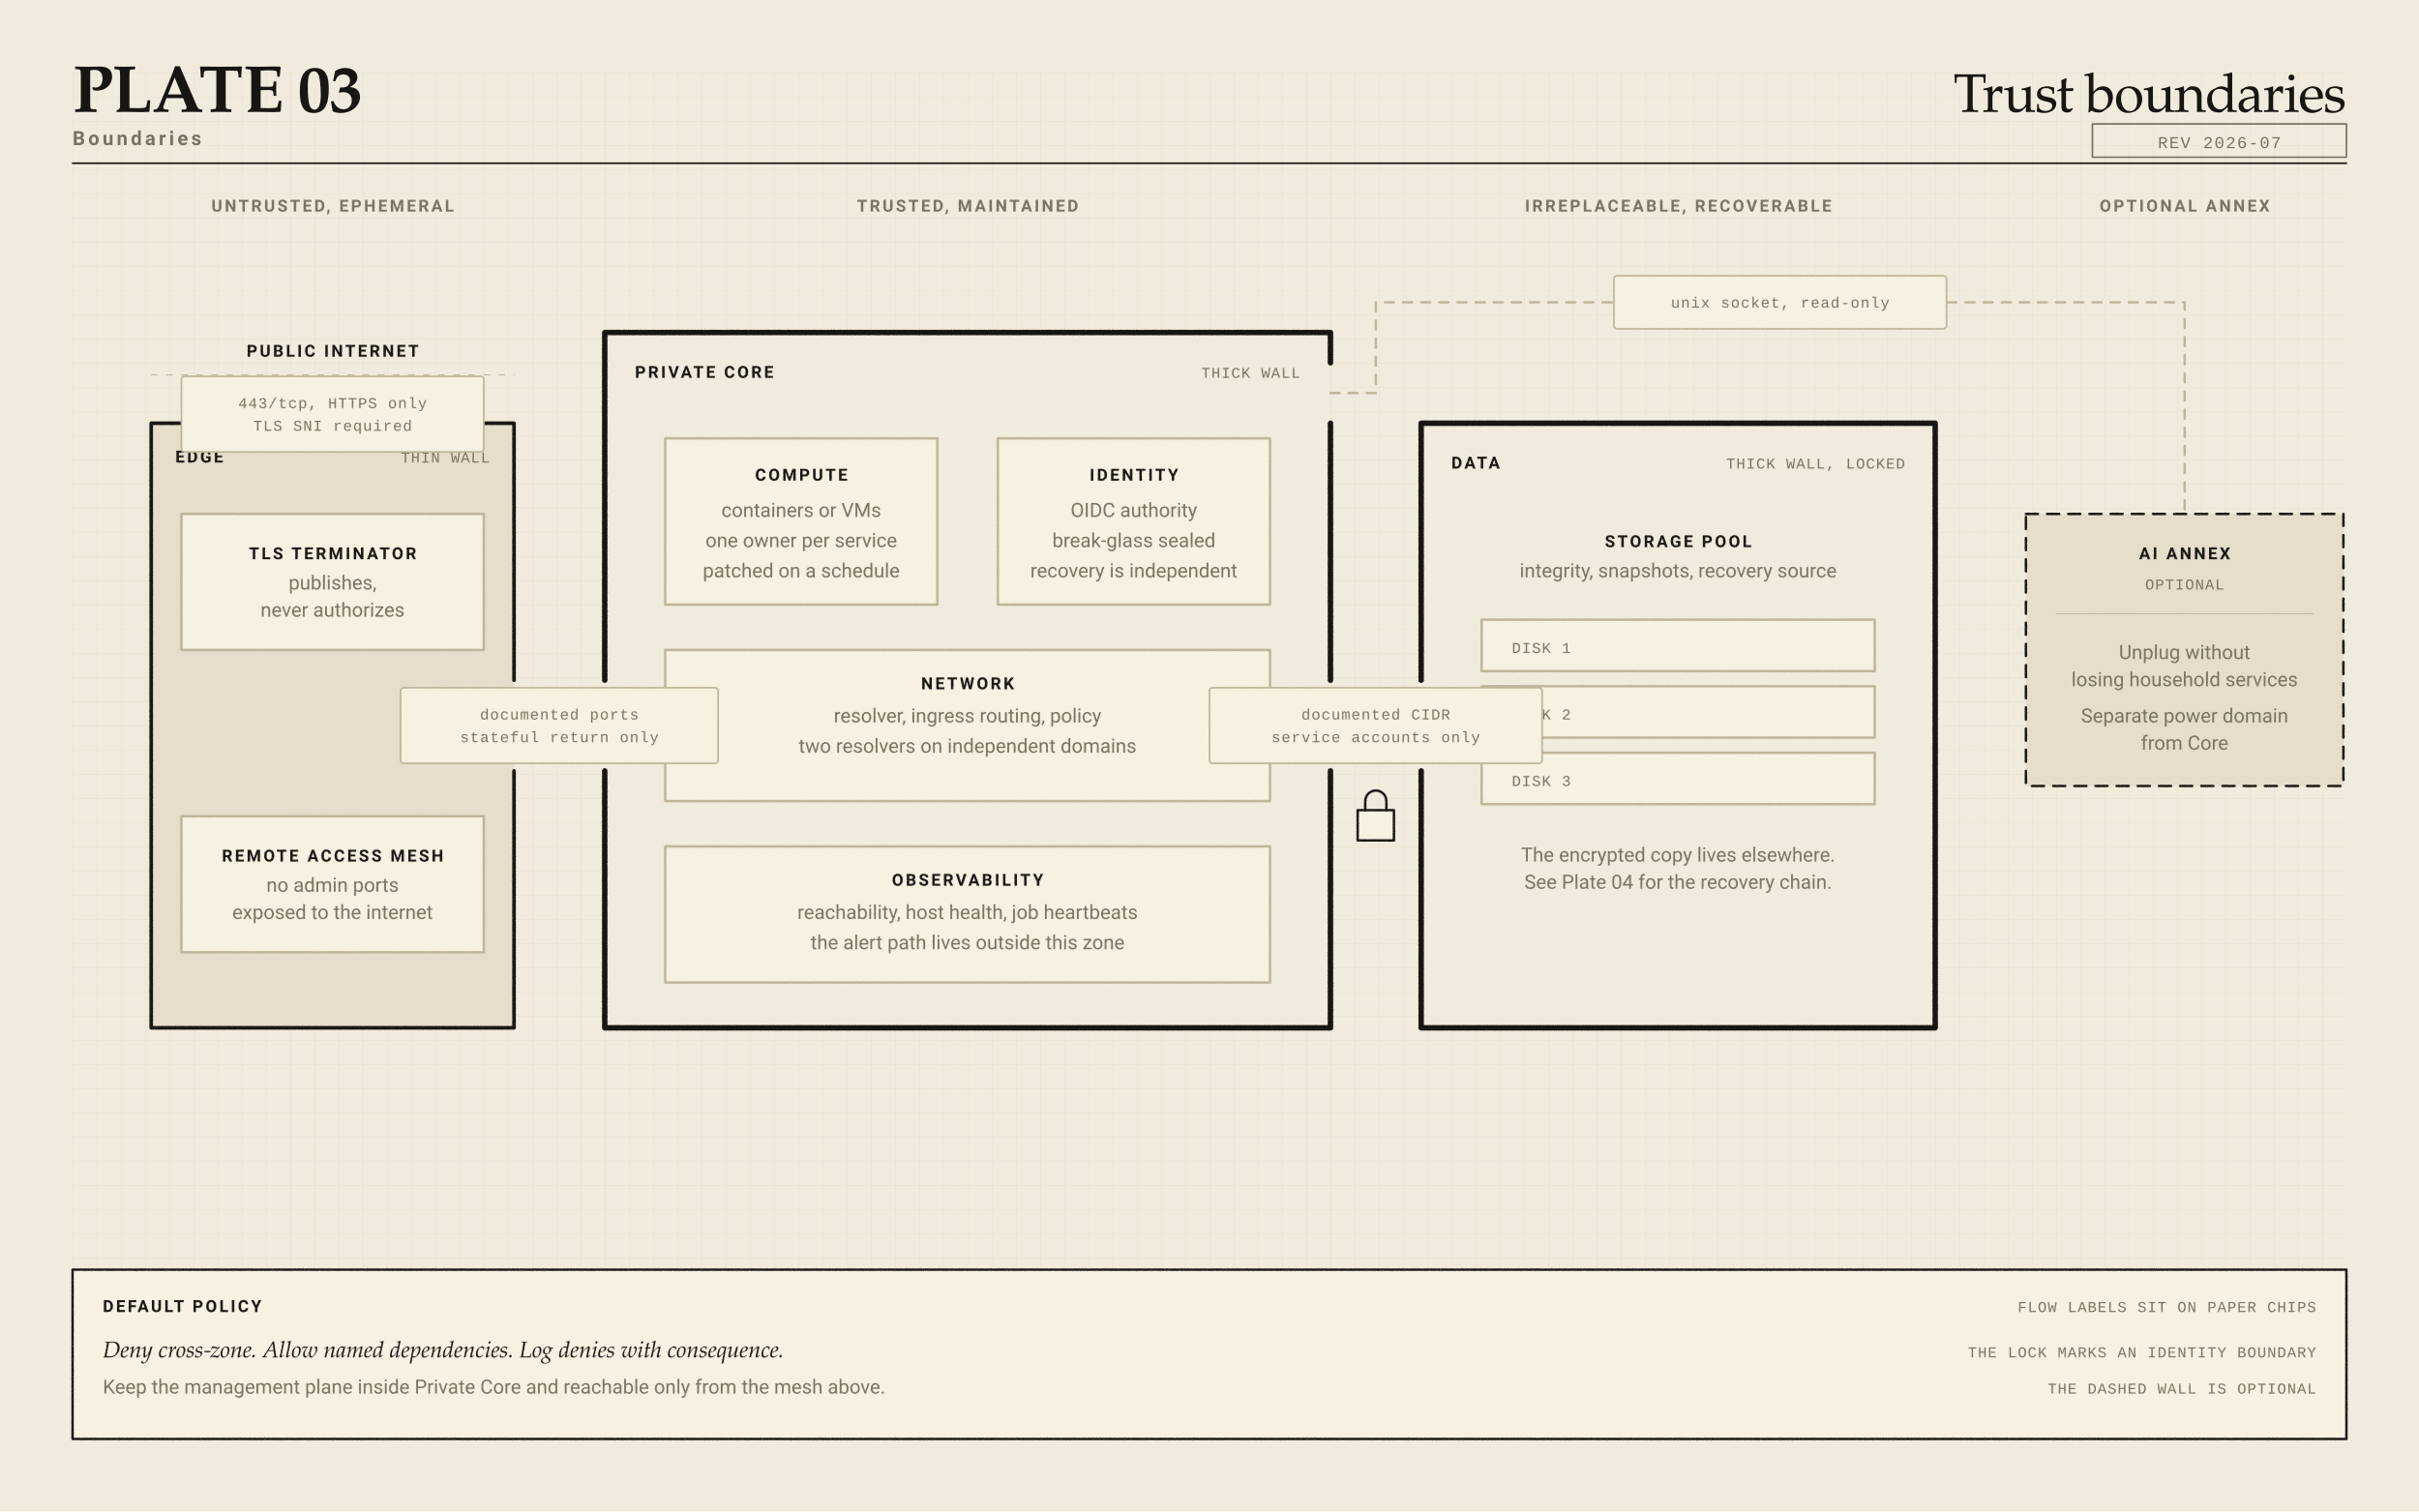
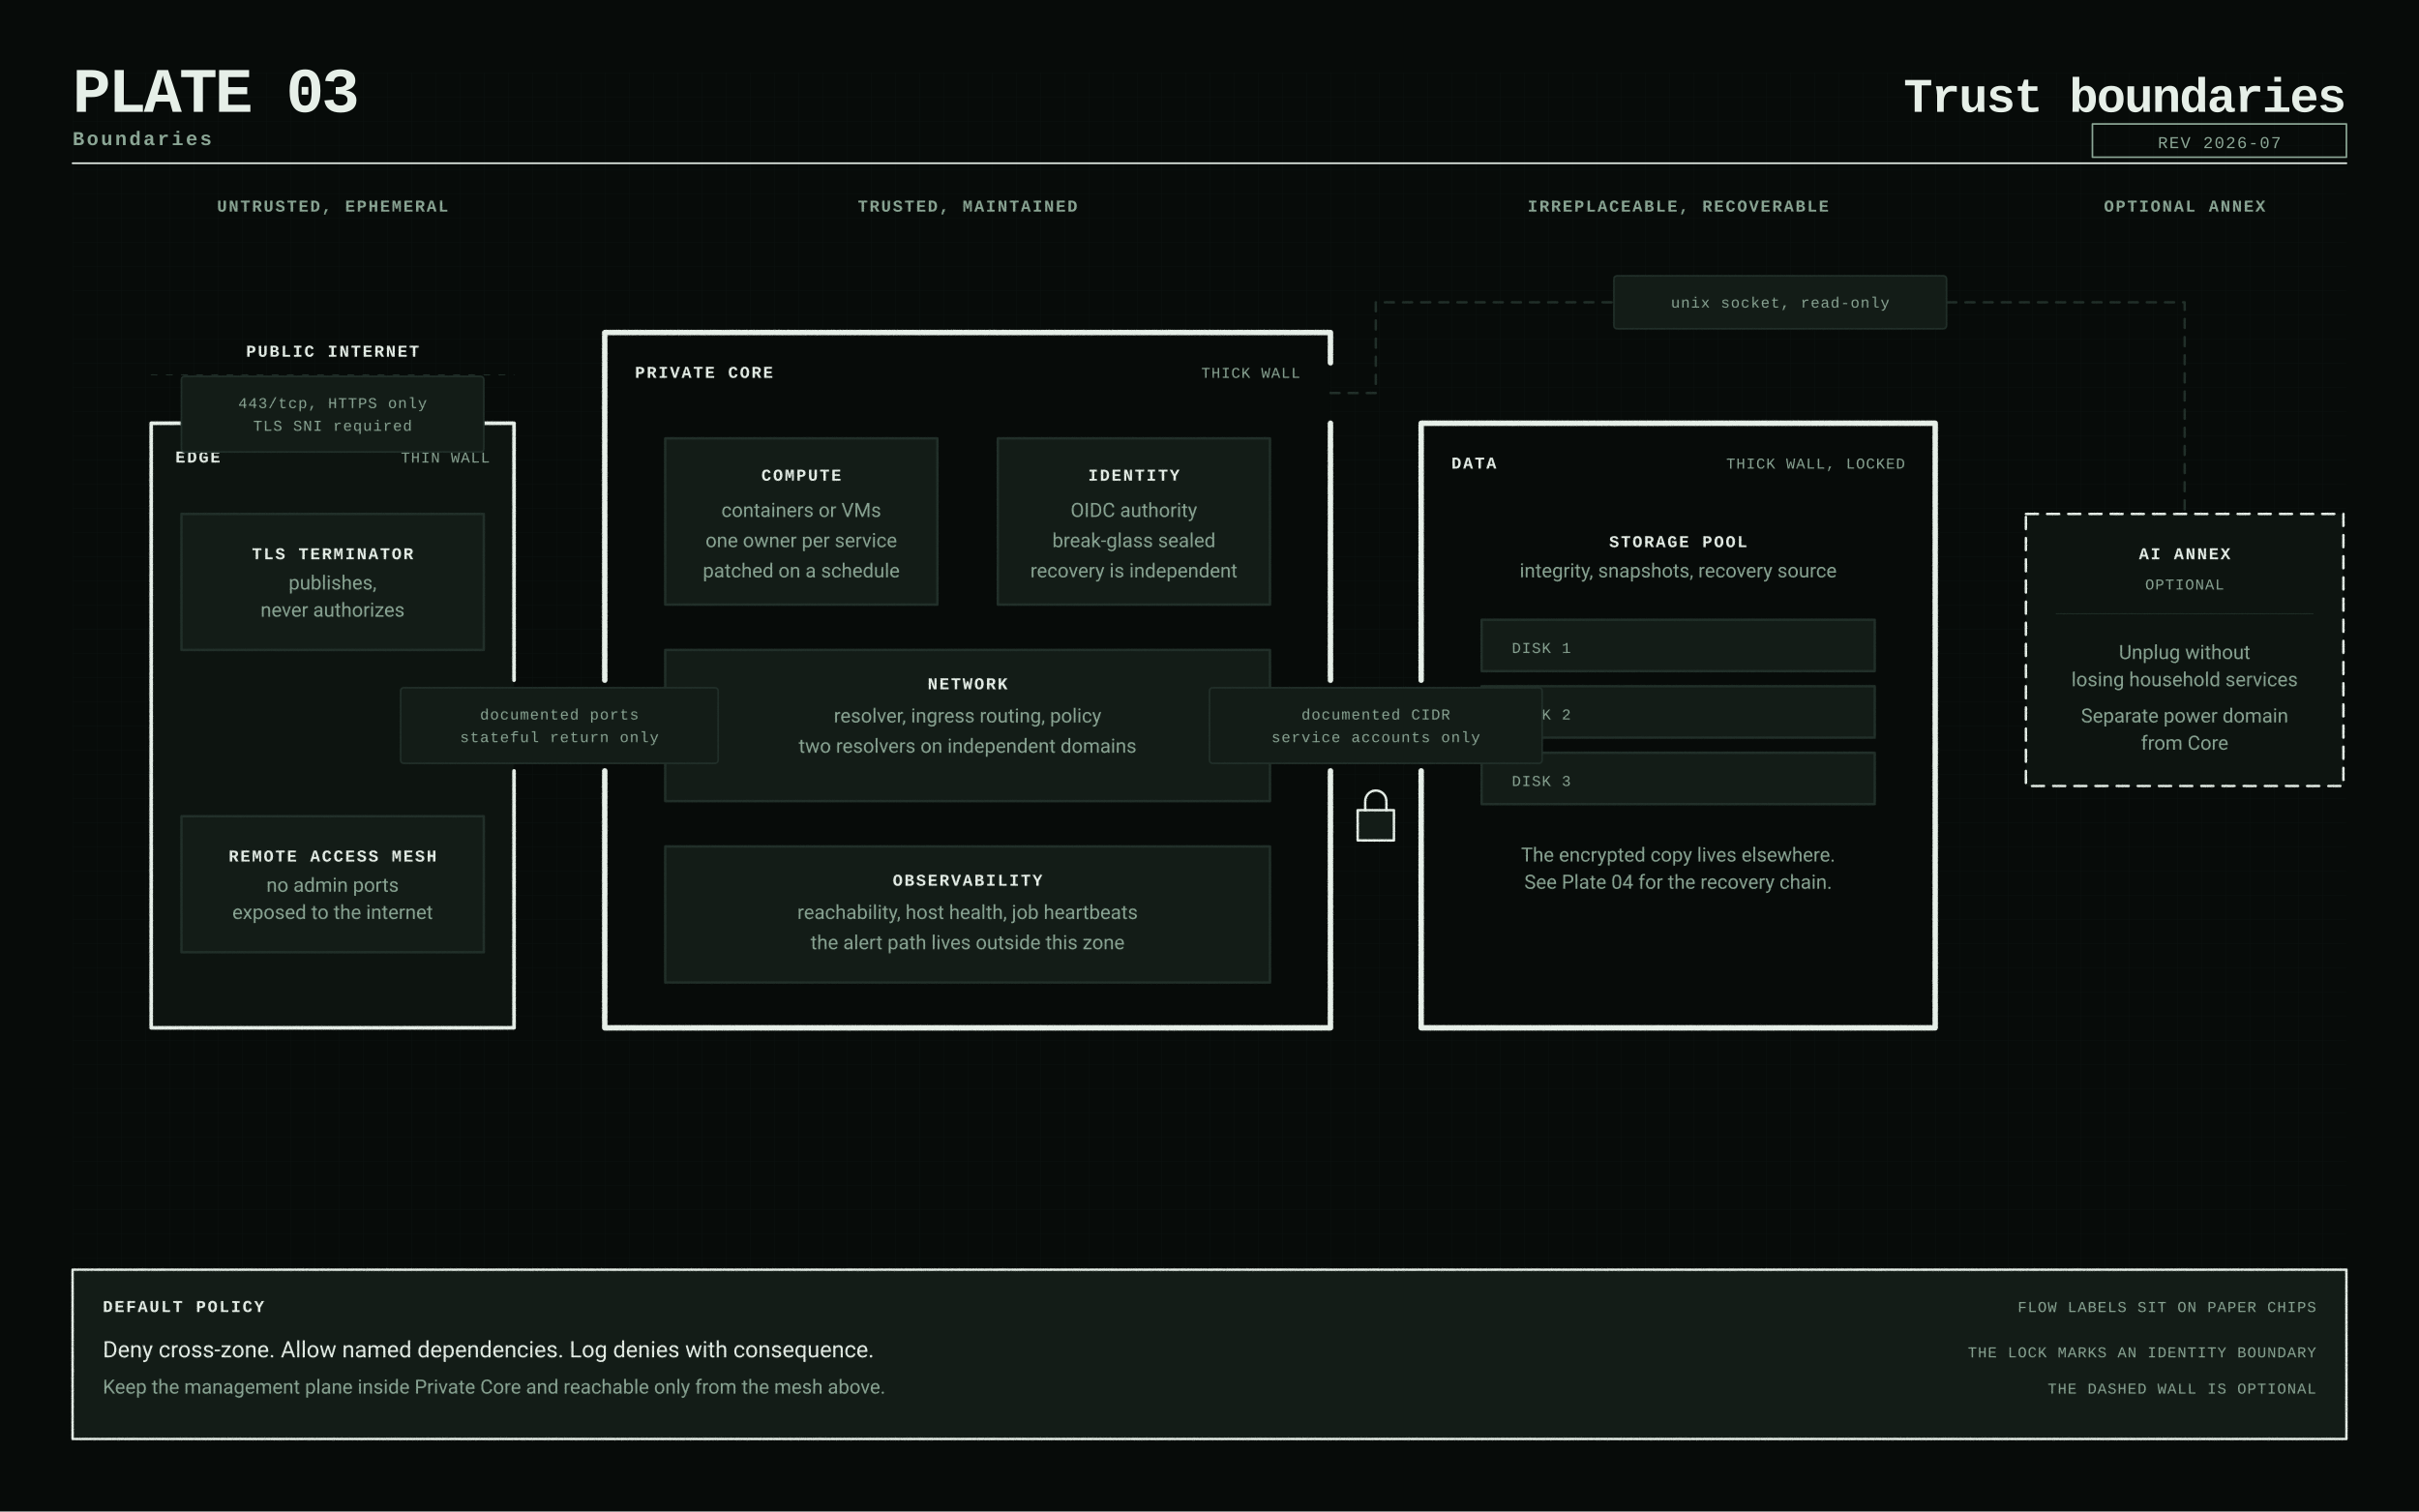
- <svg xmlns="http://www.w3.org/2000/svg" class="plate-svg" viewBox="0 0 1600 1000" role="img" aria-labelledby="title-plate-03 desc-plate-03" data-plate="plate-03" data-theme="light" data-failure="none" preserveAspectRatio="xMidYMid meet">
+ <svg xmlns="http://www.w3.org/2000/svg" class="plate-svg" viewBox="0 0 1600 1000" role="img" aria-labelledby="title-plate-03 desc-plate-03" data-plate="plate-03" data-theme="dark" data-failure="none" preserveAspectRatio="xMidYMid meet">
  <defs>
    <style>
-     .plate-paper { fill: #F1EBDD; }
-     .plate-paper-tint { fill: #E6DECA; }
-     .plate-paper-elevated { fill: #F7F1E1; }
-     .plate-ink { fill: #181613; }
-     .plate-ink-soft { fill: #7A7261; }
-     .plate-warn { fill: #A83521; }
-     .plate-verify { fill: #2B5D4A; }
-     .plate-stroke { stroke: #181613; fill: none; stroke-linecap: round; stroke-linejoin: round; }
-     .plate-stroke-soft { stroke: #7A7261; fill: none; stroke-linecap: round; stroke-linejoin: round; }
-     .plate-stroke-hairline { stroke: #BFB49B; fill: none; stroke-linecap: round; stroke-linejoin: round; }
-     .plate-stroke-warn { stroke: #A83521; fill: none; stroke-linecap: round; stroke-linejoin: round; }
-     .plate-stroke-verify { stroke: #2B5D4A; fill: none; stroke-linecap: round; stroke-linejoin: round; }
-     .plate-fill-paper { fill: #F1EBDD; }
-     .plate-fill-tint { fill: #E6DECA; }
-     .plate-fill-elevated { fill: #F7F1E1; }
+     .plate-paper { fill: #070B09; }
+     .plate-paper-tint { fill: #0D1410; }
+     .plate-paper-elevated { fill: #131C17; }
+     .plate-ink { fill: #E6EFE8; }
+     .plate-ink-soft { fill: #8BA695; }
+     .plate-warn { fill: #F87171; }
+     .plate-verify { fill: #2CEB8D; }
+     .plate-stroke { stroke: #E6EFE8; fill: none; stroke-linecap: round; stroke-linejoin: round; }
+     .plate-stroke-soft { stroke: #8BA695; fill: none; stroke-linecap: round; stroke-linejoin: round; }
+     .plate-stroke-hairline { stroke: #22302A; fill: none; stroke-linecap: round; stroke-linejoin: round; }
+     .plate-stroke-warn { stroke: #F87171; fill: none; stroke-linecap: round; stroke-linejoin: round; }
+     .plate-stroke-verify { stroke: #2CEB8D; fill: none; stroke-linecap: round; stroke-linejoin: round; }
+     .plate-fill-paper { fill: #070B09; }
+     .plate-fill-tint { fill: #0D1410; }
+     .plate-fill-elevated { fill: #131C17; }
    .w05 { stroke-width: 0.6; }
    .w1  { stroke-width: 1.1; }
    .w15 { stroke-width: 1.6; }
    .w25 { stroke-width: 2.4; }
    .w4  { stroke-width: 3.6; }
-     .t-plate-number { font-family: 'Iowan Old Style', 'Palatino Linotype', 'Book Antiqua', Palatino, ui-serif, Georgia, serif; font-size: 44px; font-weight: 600; letter-spacing: -0.02em; fill: #181613; }
-     .t-plate-name   { font-family: system-ui, -apple-system, 'Segoe UI', Roboto, 'Helvetica Neue', Arial, sans-serif;  font-size: 13px; font-weight: 700; letter-spacing: 0.16em; text-transform: uppercase; fill: #7A7261; }
-     .t-plate-title  { font-family: 'Iowan Old Style', 'Palatino Linotype', 'Book Antiqua', Palatino, ui-serif, Georgia, serif; font-size: 36px; font-weight: 500; letter-spacing: -0.02em; fill: #181613; }
-     .t-teaching     { font-family: 'Iowan Old Style', 'Palatino Linotype', 'Book Antiqua', Palatino, ui-serif, Georgia, serif; font-style: italic; font-size: 19px; fill: #181613; }
-     .t-revision     { font-family: ui-monospace, SFMono-Regular, 'SF Mono', Menlo, Consolas, 'Liberation Mono', monospace;  font-size: 11px; letter-spacing: 0.08em; fill: #7A7261; }
-     .t-callout      { font-family: 'Iowan Old Style', 'Palatino Linotype', 'Book Antiqua', Palatino, ui-serif, Georgia, serif; font-style: italic; font-size: 15px; fill: #181613; }
-     .t-label        { font-family: system-ui, -apple-system, 'Segoe UI', Roboto, 'Helvetica Neue', Arial, sans-serif;  font-size: 11px; font-weight: 700; letter-spacing: 0.14em; text-transform: uppercase; fill: #181613; }
-     .t-label-soft   { font-family: system-ui, -apple-system, 'Segoe UI', Roboto, 'Helvetica Neue', Arial, sans-serif;  font-size: 11px; font-weight: 700; letter-spacing: 0.14em; text-transform: uppercase; fill: #7A7261; }
-     .t-body         { font-family: system-ui, -apple-system, 'Segoe UI', Roboto, 'Helvetica Neue', Arial, sans-serif;  font-size: 13px; fill: #181613; }
-     .t-body-soft    { font-family: system-ui, -apple-system, 'Segoe UI', Roboto, 'Helvetica Neue', Arial, sans-serif;  font-size: 13px; fill: #7A7261; }
-     .t-mono         { font-family: ui-monospace, SFMono-Regular, 'SF Mono', Menlo, Consolas, 'Liberation Mono', monospace;  font-size: 12px; fill: #181613; }
-     .t-mono-soft    { font-family: ui-monospace, SFMono-Regular, 'SF Mono', Menlo, Consolas, 'Liberation Mono', monospace;  font-size: 12px; fill: #7A7261; }
-     .t-mono-small   { font-family: ui-monospace, SFMono-Regular, 'SF Mono', Menlo, Consolas, 'Liberation Mono', monospace;  font-size: 10px; fill: #7A7261; letter-spacing: 0.06em; }
-     .t-stamp        { font-family: ui-monospace, SFMono-Regular, 'SF Mono', Menlo, Consolas, 'Liberation Mono', monospace;  font-size: 11px; font-weight: 700; letter-spacing: 0.18em; text-transform: uppercase; }
-     .t-question     { font-family: 'Iowan Old Style', 'Palatino Linotype', 'Book Antiqua', Palatino, ui-serif, Georgia, serif; font-style: italic; font-size: 28px; fill: #181613; }
-     .t-question-hint{ font-family: system-ui, -apple-system, 'Segoe UI', Roboto, 'Helvetica Neue', Arial, sans-serif;  font-size: 12px; letter-spacing: 0.02em; fill: #7A7261; }
-     .t-destination  { font-family: system-ui, -apple-system, 'Segoe UI', Roboto, 'Helvetica Neue', Arial, sans-serif;  font-size: 15px; font-weight: 700; letter-spacing: 0.06em; fill: #181613; }
-     .t-consequence  { font-family: 'Iowan Old Style', 'Palatino Linotype', 'Book Antiqua', Palatino, ui-serif, Georgia, serif; font-style: italic; font-size: 13px; fill: #7A7261; }
-     .t-footer       { font-family: 'Iowan Old Style', 'Palatino Linotype', 'Book Antiqua', Palatino, ui-serif, Georgia, serif; font-style: italic; font-size: 17px; fill: #181613; }
-     .t-anchor       { font-family: ui-monospace, SFMono-Regular, 'SF Mono', Menlo, Consolas, 'Liberation Mono', monospace;  font-size: 11px; font-weight: 700; fill: #181613; letter-spacing: 0.02em; }
+     .t-plate-number { font-family: 'JetBrains Mono', ui-monospace, SFMono-Regular, 'SF Mono', Menlo, Consolas, 'Liberation Mono', monospace; font-size: 42px; font-weight: 650; letter-spacing: -0.04em; fill: #E6EFE8; }
+     .t-plate-name   { font-family: 'JetBrains Mono', ui-monospace, SFMono-Regular, 'SF Mono', Menlo, Consolas, 'Liberation Mono', monospace; font-size: 13px; font-weight: 700; letter-spacing: 0.12em; text-transform: uppercase; fill: #8BA695; }
+     .t-plate-title  { font-family: 'JetBrains Mono', ui-monospace, SFMono-Regular, 'SF Mono', Menlo, Consolas, 'Liberation Mono', monospace; font-size: 32px; font-weight: 600; letter-spacing: -0.03em; fill: #E6EFE8; }
+     .t-teaching     { font-family: system-ui, -apple-system, 'Segoe UI', Roboto, 'Helvetica Neue', Arial, sans-serif; font-size: 19px; fill: #E6EFE8; }
+     .t-revision     { font-family: 'JetBrains Mono', ui-monospace, SFMono-Regular, 'SF Mono', Menlo, Consolas, 'Liberation Mono', monospace;  font-size: 11px; letter-spacing: 0.08em; fill: #8BA695; }
+     .t-callout      { font-family: system-ui, -apple-system, 'Segoe UI', Roboto, 'Helvetica Neue', Arial, sans-serif; font-size: 15px; fill: #E6EFE8; }
+     .t-label        { font-family: 'JetBrains Mono', ui-monospace, SFMono-Regular, 'SF Mono', Menlo, Consolas, 'Liberation Mono', monospace; font-size: 11px; font-weight: 700; letter-spacing: 0.1em; text-transform: uppercase; fill: #E6EFE8; }
+     .t-label-soft   { font-family: 'JetBrains Mono', ui-monospace, SFMono-Regular, 'SF Mono', Menlo, Consolas, 'Liberation Mono', monospace; font-size: 11px; font-weight: 700; letter-spacing: 0.1em; text-transform: uppercase; fill: #8BA695; }
+     .t-body         { font-family: system-ui, -apple-system, 'Segoe UI', Roboto, 'Helvetica Neue', Arial, sans-serif;  font-size: 13px; fill: #E6EFE8; }
+     .t-body-soft    { font-family: system-ui, -apple-system, 'Segoe UI', Roboto, 'Helvetica Neue', Arial, sans-serif;  font-size: 13px; fill: #8BA695; }
+     .t-mono         { font-family: 'JetBrains Mono', ui-monospace, SFMono-Regular, 'SF Mono', Menlo, Consolas, 'Liberation Mono', monospace;  font-size: 12px; fill: #E6EFE8; }
+     .t-mono-soft    { font-family: 'JetBrains Mono', ui-monospace, SFMono-Regular, 'SF Mono', Menlo, Consolas, 'Liberation Mono', monospace;  font-size: 12px; fill: #8BA695; }
+     .t-mono-small   { font-family: 'JetBrains Mono', ui-monospace, SFMono-Regular, 'SF Mono', Menlo, Consolas, 'Liberation Mono', monospace;  font-size: 10px; fill: #8BA695; letter-spacing: 0.06em; }
+     .t-stamp        { font-family: 'JetBrains Mono', ui-monospace, SFMono-Regular, 'SF Mono', Menlo, Consolas, 'Liberation Mono', monospace;  font-size: 11px; font-weight: 700; letter-spacing: 0.18em; text-transform: uppercase; }
+     .t-question     { font-family: 'JetBrains Mono', ui-monospace, SFMono-Regular, 'SF Mono', Menlo, Consolas, 'Liberation Mono', monospace; font-size: 25px; font-weight: 600; fill: #E6EFE8; }
+     .t-question-hint{ font-family: system-ui, -apple-system, 'Segoe UI', Roboto, 'Helvetica Neue', Arial, sans-serif;  font-size: 12px; letter-spacing: 0.02em; fill: #8BA695; }
+     .t-destination  { font-family: system-ui, -apple-system, 'Segoe UI', Roboto, 'Helvetica Neue', Arial, sans-serif;  font-size: 15px; font-weight: 700; letter-spacing: 0.06em; fill: #E6EFE8; }
+     .t-consequence  { font-family: system-ui, -apple-system, 'Segoe UI', Roboto, 'Helvetica Neue', Arial, sans-serif; font-size: 13px; fill: #8BA695; }
+     .t-footer       { font-family: system-ui, -apple-system, 'Segoe UI', Roboto, 'Helvetica Neue', Arial, sans-serif; font-size: 17px; fill: #E6EFE8; }
+     .t-anchor       { font-family: 'JetBrains Mono', ui-monospace, SFMono-Regular, 'SF Mono', Menlo, Consolas, 'Liberation Mono', monospace;  font-size: 11px; font-weight: 700; fill: #E6EFE8; letter-spacing: 0.02em; }
    .fade-in        { opacity: 1;  }
    .fade-in.d-1    { animation-delay: 260ms; }
    .fade-in.d-2    { animation-delay: 340ms; }
    .fade-in.d-3    { animation-delay: 420ms; }
    .fade-in.d-4    { animation-delay: 500ms; }
    .fade-in.d-5    { animation-delay: 580ms; }
    .cursor         {  }
    .failure-stamp  { transform-origin: center;  }
    @keyframes plate-fade { to { opacity: 1; } }
    @keyframes plate-blink { 50% { opacity: 0; } }
    @keyframes plate-stamp { from { opacity: 0; transform: scale(0.86) rotate(-6deg); } to { opacity: 1; transform: scale(1) rotate(-3deg); } }
    @media (prefers-reduced-motion: reduce) {
      .fade-in, .failure-stamp { animation: none !important; opacity: 1 !important; }
      .cursor { animation: none !important; }
    }
  </style>
    <filter id="ink-plate-03" x="-2%" y="-2%" width="104%" height="104%">
      <feTurbulence type="fractalNoise" baseFrequency="1.8" numOctaves="1" seed="7" />
      <feDisplacementMap in="SourceGraphic" scale="0.45" />
    </filter>
    <pattern id="grid-plate-03" width="16" height="16" patternUnits="userSpaceOnUse">
-       <path d="M 16 0 L 0 0 0 16" stroke="#BFB49B" stroke-opacity="0.22" stroke-width="0.5" fill="none" />
+       <path d="M 16 0 L 0 0 0 16" stroke="#22302A" stroke-opacity="0.22" stroke-width="0.5" fill="none" />
    </pattern>
  </defs>
  <rect width="1600" height="1000" class="plate-paper" />
  <rect x="48" y="48" width="1504" height="904" fill="url(#grid-plate-03)" />
  <g class="title-block">
    <line x1="48" y1="108" x2="1552" y2="108" class="plate-stroke w1" />
    <text x="48" y="74" class="t-plate-number">PLATE 03</text>
    <text x="48" y="96" class="t-plate-name">Boundaries</text>
    <text x="1552" y="74" text-anchor="end" class="t-plate-title">Trust boundaries</text>
    <g>
      <rect x="1384" y="82" width="168" height="22" fill="none" class="plate-stroke-soft w1" />
      <text x="1468" y="98" text-anchor="middle" class="t-revision">REV 2026-07</text>
    </g>
  </g>
  <g filter="url(#ink-plate-03)" class="plate-body">
    <g>
      <text x="220" y="140" text-anchor="middle" class="t-label-soft">UNTRUSTED, EPHEMERAL</text>
      <text x="640" y="140" text-anchor="middle" class="t-label-soft">TRUSTED, MAINTAINED</text>
      <text x="1110" y="140" text-anchor="middle" class="t-label-soft">IRREPLACEABLE, RECOVERABLE</text>
      <text x="1445" y="140" text-anchor="middle" class="t-label-soft">OPTIONAL ANNEX</text>
    </g>
    <g>
      <text x="220" y="236" text-anchor="middle" class="t-label">PUBLIC INTERNET</text>
      <path d="M 100 248 L 340 248" class="plate-stroke-hairline w05" stroke-dasharray="4 6" />
    </g>
    <g>
      <rect x="100" y="280" width="240" height="400" class="plate-fill-tint" />
      <path d="M 100 280 L 190 280 M 250 280 L 340 280 M 340 280 L 340 450 M 340 510 L 340 680 M 100 680 L 340 680 M 100 280 L 100 680" class="plate-stroke w25" />
      <text x="116" y="306" class="t-label">EDGE</text>
      <text x="324" y="306" text-anchor="end" class="t-mono-small">THIN WALL</text>
      <rect x="120" y="340" width="200" height="90" class="plate-stroke-hairline w15 plate-fill-elevated" />
      <text x="220" y="370" text-anchor="middle" class="t-label">TLS TERMINATOR</text>
      <text x="220" y="390" text-anchor="middle" class="t-body-soft">publishes,</text>
      <text x="220" y="408" text-anchor="middle" class="t-body-soft">never authorizes</text>
      <rect x="120" y="540" width="200" height="90" class="plate-stroke-hairline w15 plate-fill-elevated" />
      <text x="220" y="570" text-anchor="middle" class="t-label">REMOTE ACCESS MESH</text>
      <text x="220" y="590" text-anchor="middle" class="t-body-soft">no admin ports</text>
      <text x="220" y="608" text-anchor="middle" class="t-body-soft">exposed to the internet</text>
    </g>
    <g>
      <rect x="400" y="220" width="480" height="460" class="plate-fill-paper" />
      <path d="M 400 220 L 880 220 M 880 220 L 880 240 M 880 280 L 880 450 M 880 510 L 880 680 M 400 680 L 880 680 M 400 220 L 400 450 M 400 510 L 400 680" class="plate-stroke w4" />
      <text x="420" y="250" class="t-label">PRIVATE CORE</text>
      <text x="860" y="250" text-anchor="end" class="t-mono-small">THICK WALL</text>
      <rect x="440" y="290" width="180" height="110" class="plate-stroke-hairline w15 plate-fill-elevated" />
      <text x="530" y="318" text-anchor="middle" class="t-label">COMPUTE</text>
      <text x="530" y="342" text-anchor="middle" class="t-body-soft">containers or VMs</text>
      <text x="530" y="362" text-anchor="middle" class="t-body-soft">one owner per service</text>
      <text x="530" y="382" text-anchor="middle" class="t-body-soft">patched on a schedule</text>
      <rect x="660" y="290" width="180" height="110" class="plate-stroke-hairline w15 plate-fill-elevated" />
      <text x="750" y="318" text-anchor="middle" class="t-label">IDENTITY</text>
      <text x="750" y="342" text-anchor="middle" class="t-body-soft">OIDC authority</text>
      <text x="750" y="362" text-anchor="middle" class="t-body-soft">break-glass sealed</text>
      <text x="750" y="382" text-anchor="middle" class="t-body-soft">recovery is independent</text>
      <rect x="440" y="430" width="400" height="100" class="plate-stroke-hairline w15 plate-fill-elevated" />
      <text x="640" y="456" text-anchor="middle" class="t-label">NETWORK</text>
      <text x="640" y="478" text-anchor="middle" class="t-body-soft">resolver, ingress routing, policy</text>
      <text x="640" y="498" text-anchor="middle" class="t-body-soft">two resolvers on independent domains</text>
      <rect x="440" y="560" width="400" height="90" class="plate-stroke-hairline w15 plate-fill-elevated" />
      <text x="640" y="586" text-anchor="middle" class="t-label">OBSERVABILITY</text>
      <text x="640" y="608" text-anchor="middle" class="t-body-soft">reachability, host health, job heartbeats</text>
      <text x="640" y="628" text-anchor="middle" class="t-body-soft">the alert path lives outside this zone</text>
    </g>
    <g>
      <rect x="940" y="280" width="340" height="400" class="plate-fill-paper" />
      <path d="M 940 280 L 1280 280 M 1280 280 L 1280 680 M 940 680 L 1280 680 M 940 280 L 940 450 M 940 510 L 940 680" class="plate-stroke w4" />
      <text x="960" y="310" class="t-label">DATA</text>
      <text x="1260" y="310" text-anchor="end" class="t-mono-small">THICK WALL, LOCKED</text>
      <text x="1110" y="362" text-anchor="middle" class="t-label">STORAGE POOL</text>
      <text x="1110" y="382" text-anchor="middle" class="t-body-soft">integrity, snapshots, recovery source</text>
      <rect x="980" y="410" width="260" height="34" class="plate-stroke-hairline w15 plate-fill-elevated" />
      <rect x="980" y="454" width="260" height="34" class="plate-stroke-hairline w15 plate-fill-elevated" />
      <rect x="980" y="498" width="260" height="34" class="plate-stroke-hairline w15 plate-fill-elevated" />
      <text x="1000" y="432" class="t-mono-small">DISK 1</text>
      <text x="1000" y="476" class="t-mono-small">DISK 2</text>
      <text x="1000" y="520" class="t-mono-small">DISK 3</text>
      <text x="1110" y="570" text-anchor="middle" class="t-body-soft">The encrypted copy lives elsewhere.</text>
      <text x="1110" y="588" text-anchor="middle" class="t-body-soft">See Plate 04 for the recovery chain.</text>
    </g>
    <g>
      <rect x="1340" y="340" width="210" height="180" class="plate-fill-tint" />
      <rect x="1340" y="340" width="210" height="180" class="plate-stroke w15" stroke-dasharray="8 6" fill="none" />
      <text x="1445" y="370" text-anchor="middle" class="t-label">AI ANNEX</text>
      <text x="1445" y="390" text-anchor="middle" class="t-mono-small">OPTIONAL</text>
      <line x1="1360" y1="406" x2="1530" y2="406" class="plate-stroke-hairline w05" />
      <text x="1445" y="436" text-anchor="middle" class="t-body-soft">Unplug without</text>
      <text x="1445" y="454" text-anchor="middle" class="t-body-soft">losing household services</text>
      <text x="1445" y="478" text-anchor="middle" class="t-body-soft">Separate power domain</text>
      <text x="1445" y="496" text-anchor="middle" class="t-body-soft">from Core</text>
    </g>
    <g>
      <path d="M 880 260 L 910 260 L 910 200 L 1445 200 L 1445 340" class="plate-stroke-hairline w15" stroke-dasharray="6 6" fill="none" />
    </g>
    <g>
      <path d="M 196 280 A 24 24 0 0 1 244 280" class="plate-stroke-hairline w05" fill="none" />
      <path d="M 340 456 A 24 24 0 0 1 340 504" class="plate-stroke-hairline w05" fill="none" />
      <path d="M 940 456 A 24 24 0 0 1 940 504" class="plate-stroke-hairline w05" fill="none" />
    </g>
    <g>
      <g>
        <rect x="120" y="249" width="200" height="50" rx="2" class="plate-stroke-hairline w1 plate-fill-elevated" />
        <text x="220" y="270" text-anchor="middle" class="t-mono-small">443/tcp, HTTPS only</text>
        <text x="220" y="285" text-anchor="middle" class="t-mono-small">TLS SNI required</text>
      </g>
      <g>
        <rect x="265" y="455" width="210" height="50" rx="2" class="plate-stroke-hairline w1 plate-fill-elevated" />
        <text x="370" y="476" text-anchor="middle" class="t-mono-small">documented ports</text>
        <text x="370" y="491" text-anchor="middle" class="t-mono-small">stateful return only</text>
      </g>
      <g>
        <rect x="800" y="455" width="220" height="50" rx="2" class="plate-stroke-hairline w1 plate-fill-elevated" />
        <text x="910" y="476" text-anchor="middle" class="t-mono-small">documented CIDR</text>
        <text x="910" y="491" text-anchor="middle" class="t-mono-small">service accounts only</text>
      </g>
      <g>
        <rect x="1067.5" y="182.5" width="220" height="35" rx="2" class="plate-stroke-hairline w1 plate-fill-elevated" />
        <text x="1177.5" y="203.5" text-anchor="middle" class="t-mono-small">unix socket, read-only</text>
      </g>
    </g>
    <g transform="translate(910 542)">
      <rect x="-12" y="-6" width="24" height="20" class="plate-stroke w15 plate-fill-elevated" />
      <path d="M -7 -6 L -7 -12 A 7 7 0 0 1 7 -12 L 7 -6" class="plate-stroke w15" fill="none" />
    </g>
    <g>
      <rect x="48" y="840" width="1504" height="112" class="plate-stroke w15 plate-fill-elevated" />
      <text x="68" y="868" class="t-label">DEFAULT POLICY</text>
      <text x="68" y="898" class="t-callout">Deny cross-zone. Allow named dependencies. Log denies with consequence.</text>
      <text x="68" y="922" class="t-body-soft">Keep the management plane inside Private Core and reachable only from the mesh above.</text>
      <text x="1532" y="868" text-anchor="end" class="t-mono-small">FLOW LABELS SIT ON PAPER CHIPS</text>
      <text x="1532" y="898" text-anchor="end" class="t-mono-small">THE LOCK MARKS AN IDENTITY BOUNDARY</text>
      <text x="1532" y="922" text-anchor="end" class="t-mono-small">THE DASHED WALL IS OPTIONAL</text>
    </g>
  </g>
</svg>
